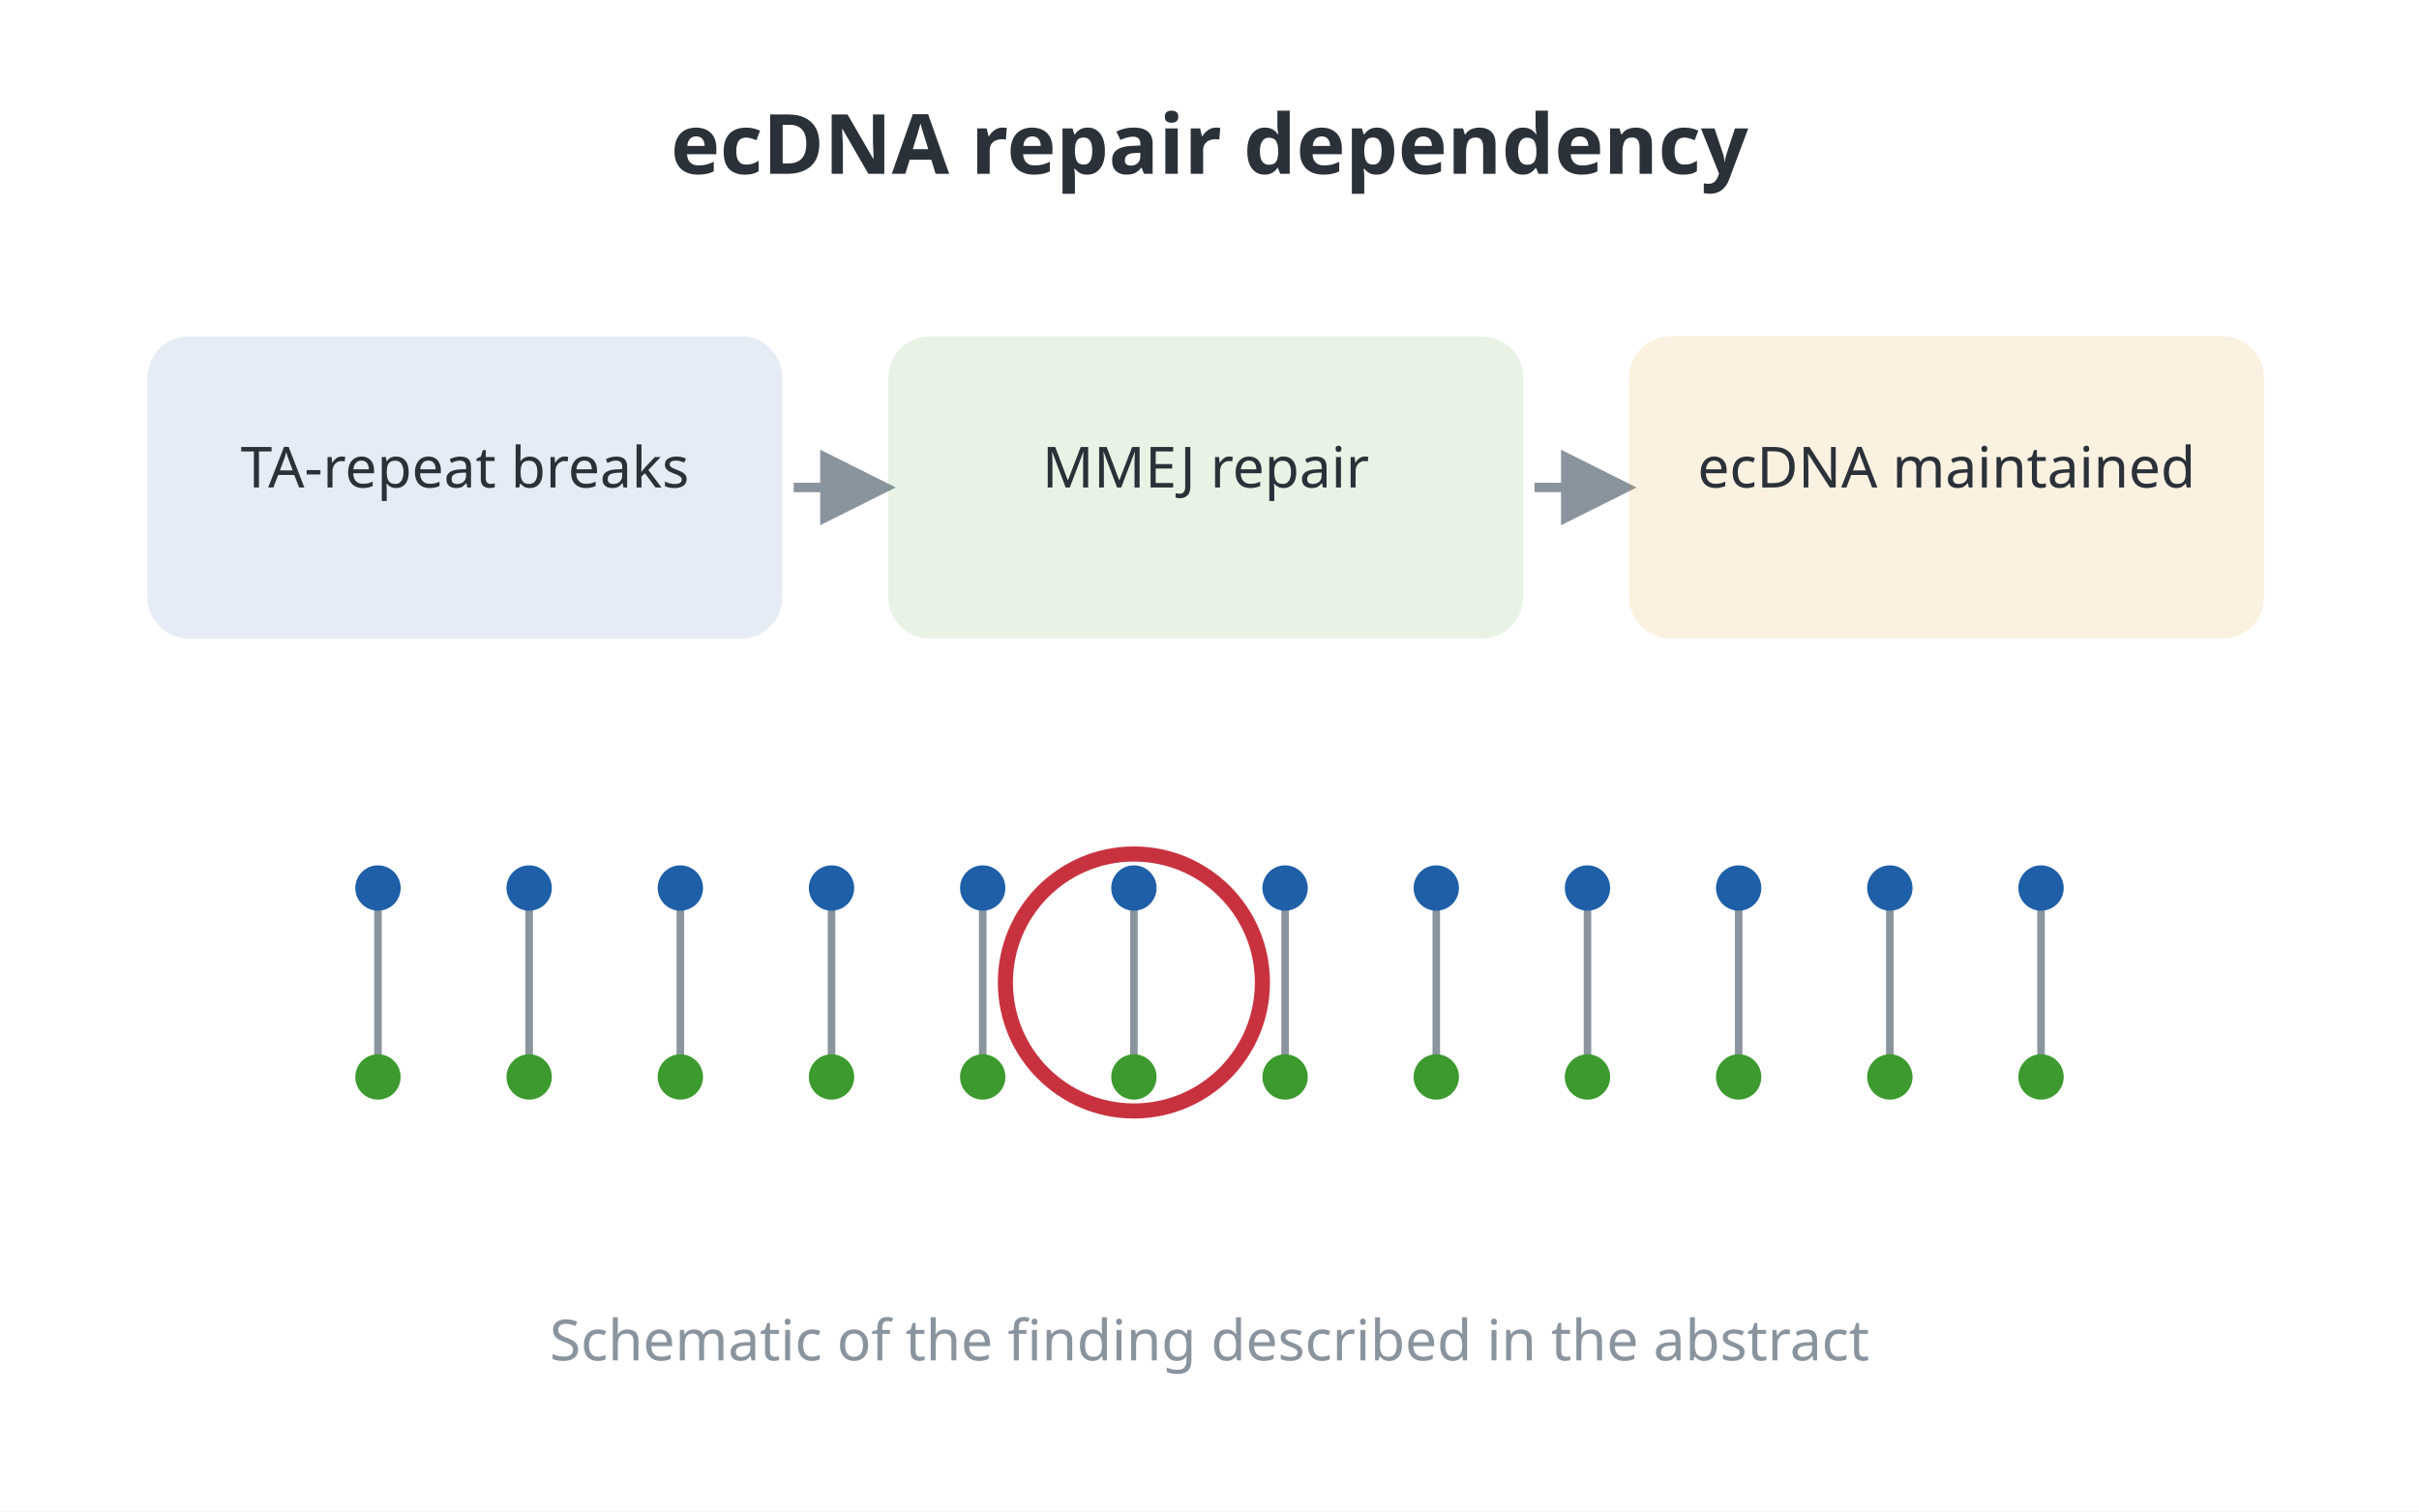
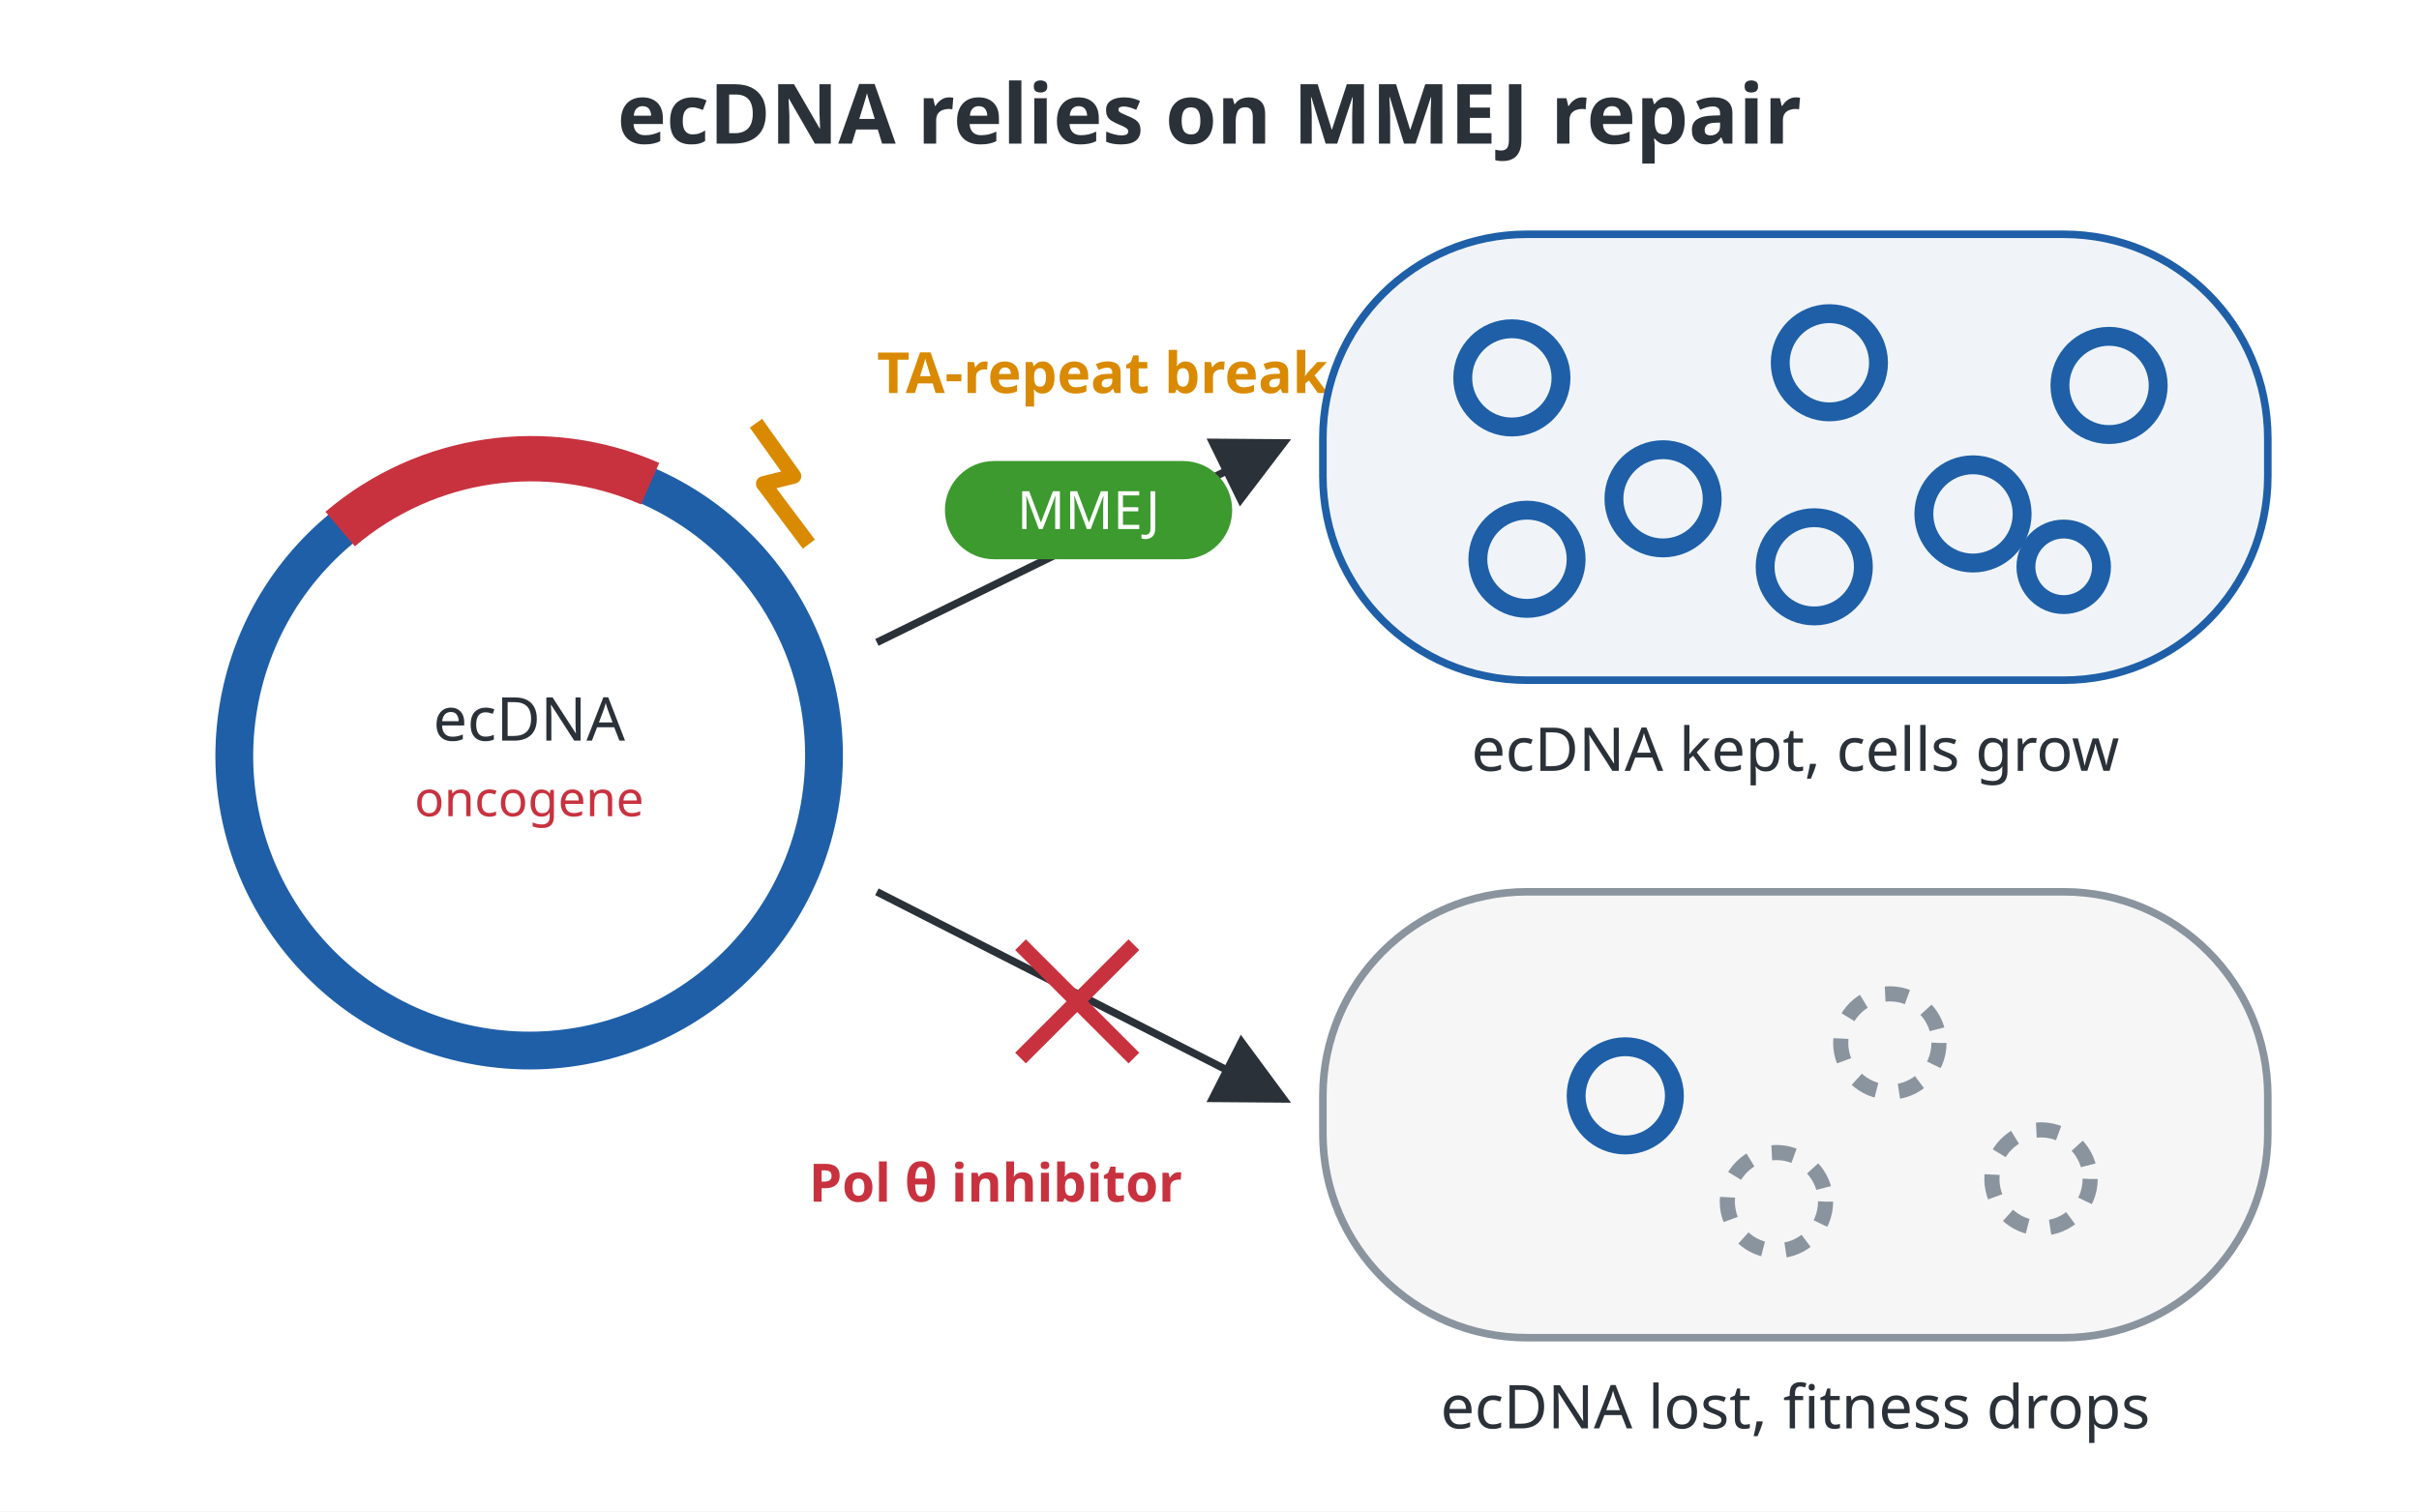
<svg xmlns="http://www.w3.org/2000/svg" viewBox="0 0 640 400" font-family="Noto Sans, Arial, sans-serif">
  <defs>
-     <marker id="a" markerWidth="8" markerHeight="8" refX="6" refY="4" orient="auto">
-       <path d="M0 0 L8 4 L0 8z" fill="#8A949E" />
+     <marker id="ar" markerWidth="10" markerHeight="10" refX="8" refY="5" orient="auto">
+       <path d="M0 0L10 5L0 10z" fill="#2B3138" />
    </marker>
  </defs>
-   <rect width="640" height="400" fill="#ffffff" />
-   <text x="320" y="46" text-anchor="middle" font-size="22" font-weight="bold" fill="#2B3138">ecDNA repair dependency</text>
-   <rect x="40" y="90" width="166" height="78" rx="10" fill="#1E5FA8" opacity="0.12" stroke="#1E5FA8" stroke-width="2" />
-   <text x="123.0" y="129" text-anchor="middle" font-size="15" fill="#2B3138">TA-repeat breaks</text>
-   <line x1="210" y1="129" x2="232" y2="129" stroke="#8A949E" stroke-width="2.5" marker-end="url(#a)" />
-   <rect x="236" y="90" width="166" height="78" rx="10" fill="#3C9A2E" opacity="0.12" stroke="#3C9A2E" stroke-width="2" />
-   <text x="319.0" y="129" text-anchor="middle" font-size="15" fill="#2B3138">MMEJ repair</text>
-   <line x1="406" y1="129" x2="428" y2="129" stroke="#8A949E" stroke-width="2.5" marker-end="url(#a)" />
-   <rect x="432" y="90" width="166" height="78" rx="10" fill="#D98A00" opacity="0.12" stroke="#D98A00" stroke-width="2" />
-   <text x="515.0" y="129" text-anchor="middle" font-size="15" fill="#2B3138">ecDNA maintained</text>
-   <line x1="100" y1="235" x2="100" y2="285" stroke="#8A949E" stroke-width="2" />
-   <circle cx="100" cy="235" r="6" fill="#1E5FA8" />
-   <circle cx="100" cy="285" r="6" fill="#3C9A2E" />
-   <line x1="140" y1="235" x2="140" y2="285" stroke="#8A949E" stroke-width="2" />
-   <circle cx="140" cy="235" r="6" fill="#1E5FA8" />
-   <circle cx="140" cy="285" r="6" fill="#3C9A2E" />
-   <line x1="180" y1="235" x2="180" y2="285" stroke="#8A949E" stroke-width="2" />
-   <circle cx="180" cy="235" r="6" fill="#1E5FA8" />
-   <circle cx="180" cy="285" r="6" fill="#3C9A2E" />
-   <line x1="220" y1="235" x2="220" y2="285" stroke="#8A949E" stroke-width="2" />
-   <circle cx="220" cy="235" r="6" fill="#1E5FA8" />
-   <circle cx="220" cy="285" r="6" fill="#3C9A2E" />
-   <line x1="260" y1="235" x2="260" y2="285" stroke="#8A949E" stroke-width="2" />
-   <circle cx="260" cy="235" r="6" fill="#1E5FA8" />
-   <circle cx="260" cy="285" r="6" fill="#3C9A2E" />
-   <line x1="300" y1="235" x2="300" y2="285" stroke="#8A949E" stroke-width="2" />
-   <circle cx="300" cy="235" r="6" fill="#1E5FA8" />
-   <circle cx="300" cy="285" r="6" fill="#3C9A2E" />
-   <line x1="340" y1="235" x2="340" y2="285" stroke="#8A949E" stroke-width="2" />
-   <circle cx="340" cy="235" r="6" fill="#1E5FA8" />
-   <circle cx="340" cy="285" r="6" fill="#3C9A2E" />
-   <line x1="380" y1="235" x2="380" y2="285" stroke="#8A949E" stroke-width="2" />
-   <circle cx="380" cy="235" r="6" fill="#1E5FA8" />
-   <circle cx="380" cy="285" r="6" fill="#3C9A2E" />
-   <line x1="420" y1="235" x2="420" y2="285" stroke="#8A949E" stroke-width="2" />
-   <circle cx="420" cy="235" r="6" fill="#1E5FA8" />
-   <circle cx="420" cy="285" r="6" fill="#3C9A2E" />
-   <line x1="460" y1="235" x2="460" y2="285" stroke="#8A949E" stroke-width="2" />
-   <circle cx="460" cy="235" r="6" fill="#1E5FA8" />
-   <circle cx="460" cy="285" r="6" fill="#3C9A2E" />
-   <line x1="500" y1="235" x2="500" y2="285" stroke="#8A949E" stroke-width="2" />
-   <circle cx="500" cy="235" r="6" fill="#1E5FA8" />
-   <circle cx="500" cy="285" r="6" fill="#3C9A2E" />
-   <line x1="540" y1="235" x2="540" y2="285" stroke="#8A949E" stroke-width="2" />
-   <circle cx="540" cy="235" r="6" fill="#1E5FA8" />
-   <circle cx="540" cy="285" r="6" fill="#3C9A2E" />
-   <circle cx="300" cy="260" r="34" fill="none" stroke="#C8323F" stroke-width="4" />
-   <text x="320" y="360" text-anchor="middle" font-size="15" fill="#8A949E">Schematic of the finding described in the abstract</text>
+   <rect width="640" height="400" fill="#fff" />
+   <text x="320" y="38" text-anchor="middle" font-size="22" font-weight="700" fill="#2B3138">ecDNA relies on MMEJ repair</text>
+   <circle cx="140" cy="200" r="78" fill="none" stroke="#1E5FA8" stroke-width="10" stroke-dasharray="460 30" transform="rotate(-80 140 200)" />
+   <path d="M90 140 A78 78 0 0 1 172 128" fill="none" stroke="#C8323F" stroke-width="12" />
+   <text x="140" y="196" text-anchor="middle" font-size="16" fill="#2B3138">ecDNA</text>
+   <text x="140" y="216" text-anchor="middle" font-size="13" fill="#C8323F">oncogene</text>
+   <path d="M200 112 l10 14 l-8 2 l12 16" fill="none" stroke="#D98A00" stroke-width="4" stroke-linejoin="round" />
+   <text x="232" y="104" font-size="15" fill="#D98A00" font-weight="700">TA-repeat break</text>
+   <path d="M232 170 L338 118" stroke="#2B3138" stroke-width="2" marker-end="url(#ar)" />
+   <path d="M232 236 L338 290" stroke="#2B3138" stroke-width="2" marker-end="url(#ar)" />
+   <rect x="250" y="122" width="76" height="26" rx="13" fill="#3C9A2E" />
+   <text x="288" y="140" text-anchor="middle" font-size="14" fill="#fff">MMEJ</text>
+   <text x="214" y="318" font-size="14" fill="#C8323F" font-weight="700">Pol θ inhibitor</text>
+   <line x1="270" y1="250" x2="300" y2="280" stroke="#C8323F" stroke-width="4" />
+   <line x1="300" y1="250" x2="270" y2="280" stroke="#C8323F" stroke-width="4" />
+   <rect x="350" y="62" width="250" height="118" rx="54" fill="#1E5FA8" fill-opacity="0.07" stroke="#1E5FA8" stroke-width="2" />
+   <g fill="none" stroke="#1E5FA8" stroke-width="5">
+     <circle cx="400" cy="100" r="13" />
+     <circle cx="440" cy="132" r="13" />
+     <circle cx="484" cy="96" r="13" />
+     <circle cx="522" cy="136" r="13" />
+     <circle cx="558" cy="102" r="13" />
+     <circle cx="404" cy="148" r="13" />
+     <circle cx="480" cy="150" r="13" />
+     <circle cx="546" cy="150" r="10" />
+   </g>
+   <text x="475" y="204" text-anchor="middle" font-size="16" fill="#2B3138">ecDNA kept, cells grow</text>
+   <rect x="350" y="236" width="250" height="118" rx="54" fill="#8A949E" fill-opacity="0.08" stroke="#8A949E" stroke-width="2" />
+   <g fill="none" stroke="#1E5FA8" stroke-width="5">
+     <circle cx="430" cy="290" r="13" />
+   </g>
+   <g fill="none" stroke="#8A949E" stroke-width="4" stroke-dasharray="6 6">
+     <circle cx="500" cy="276" r="13" />
+     <circle cx="540" cy="312" r="13" />
+     <circle cx="470" cy="318" r="13" />
+   </g>
+   <text x="475" y="378" text-anchor="middle" font-size="16" fill="#2B3138">ecDNA lost, fitness drops</text>
</svg>
